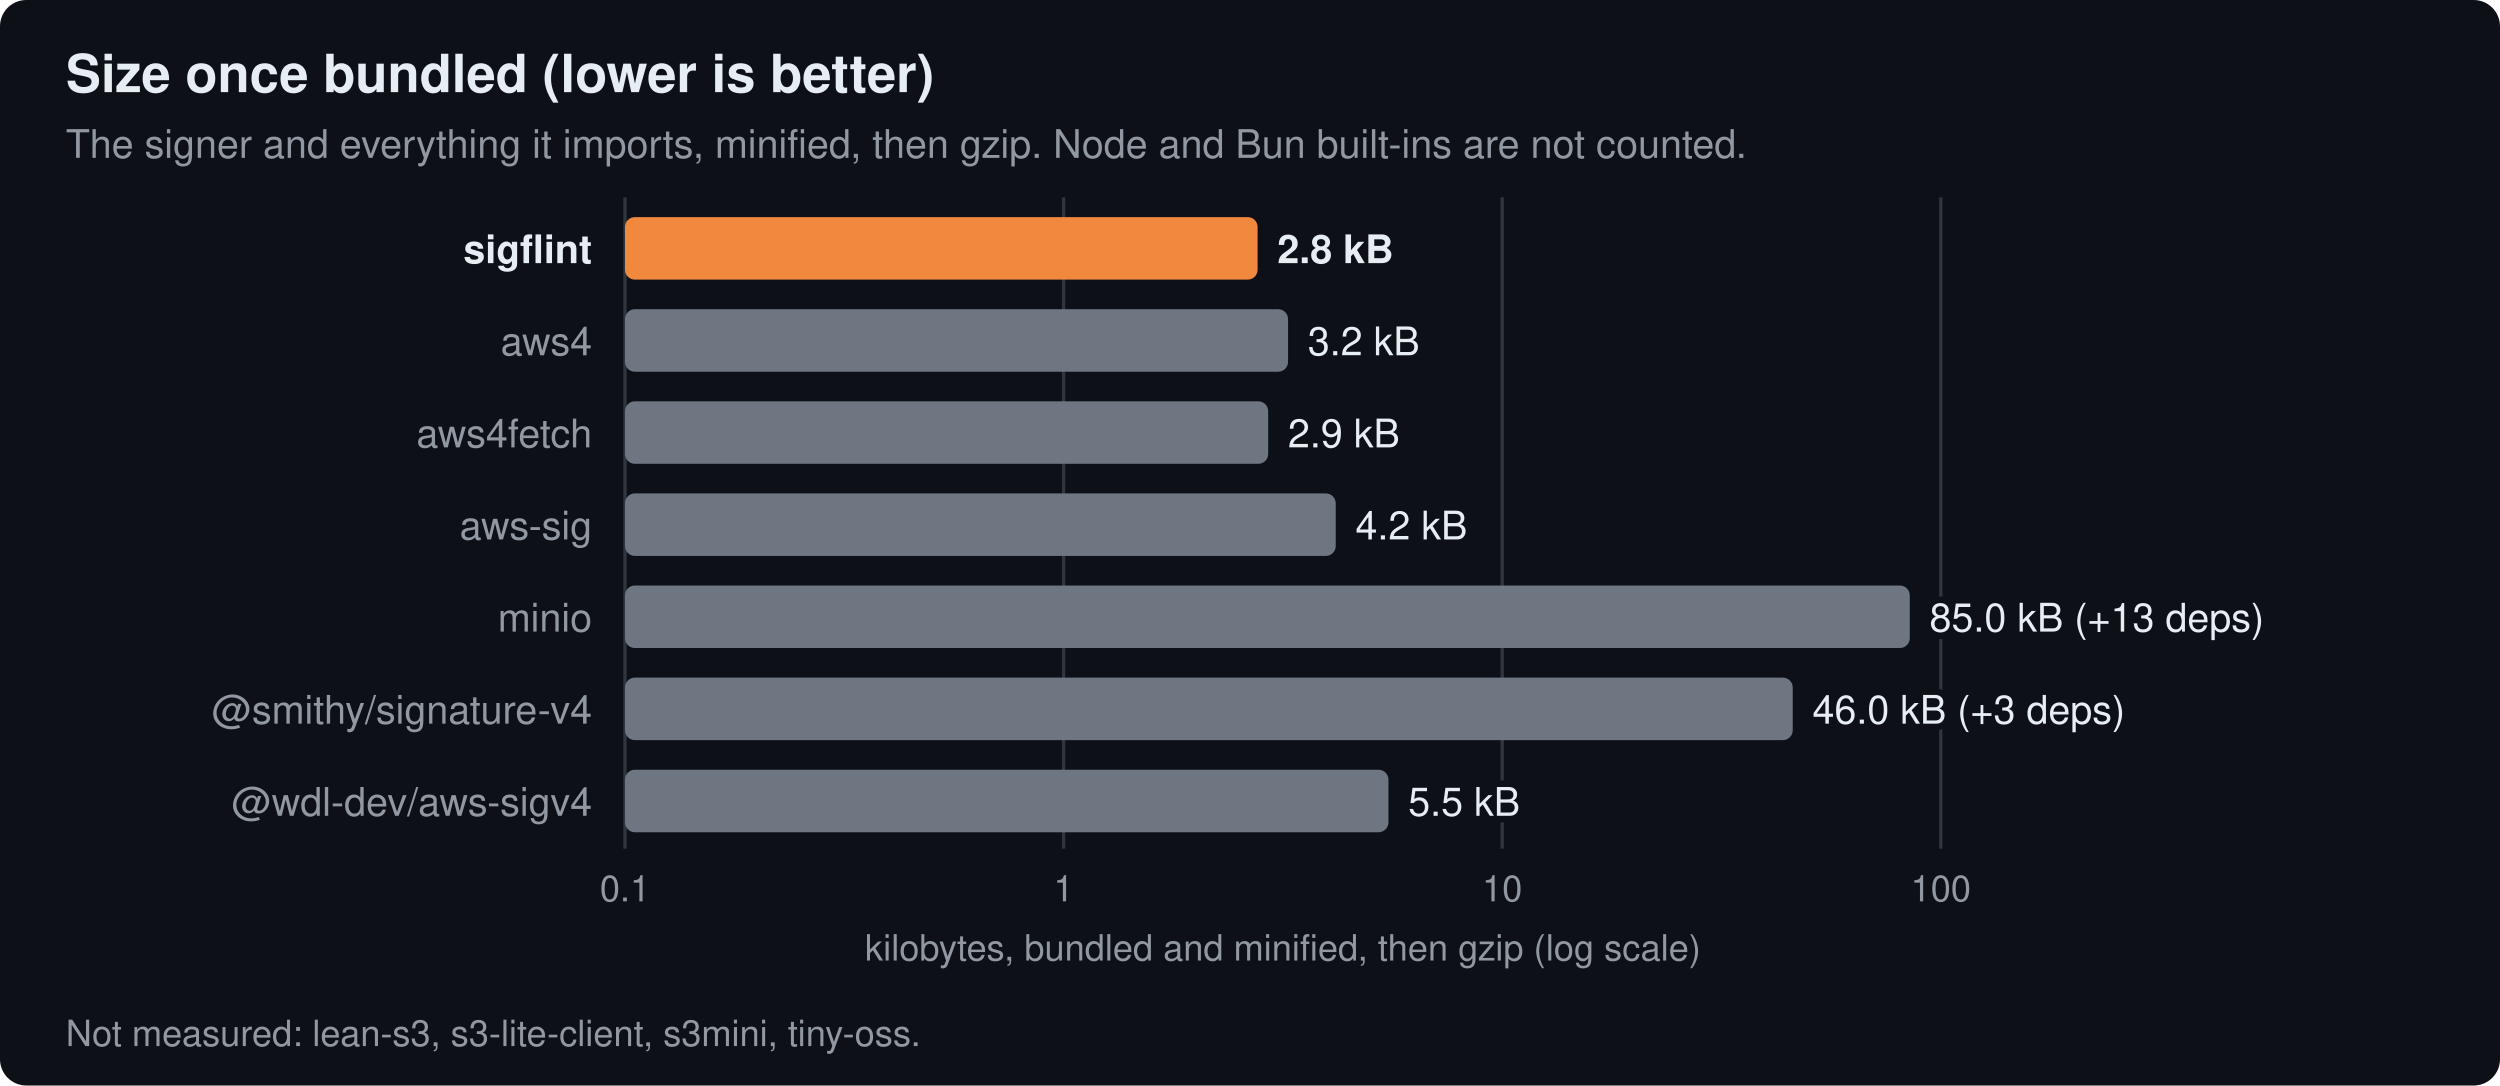
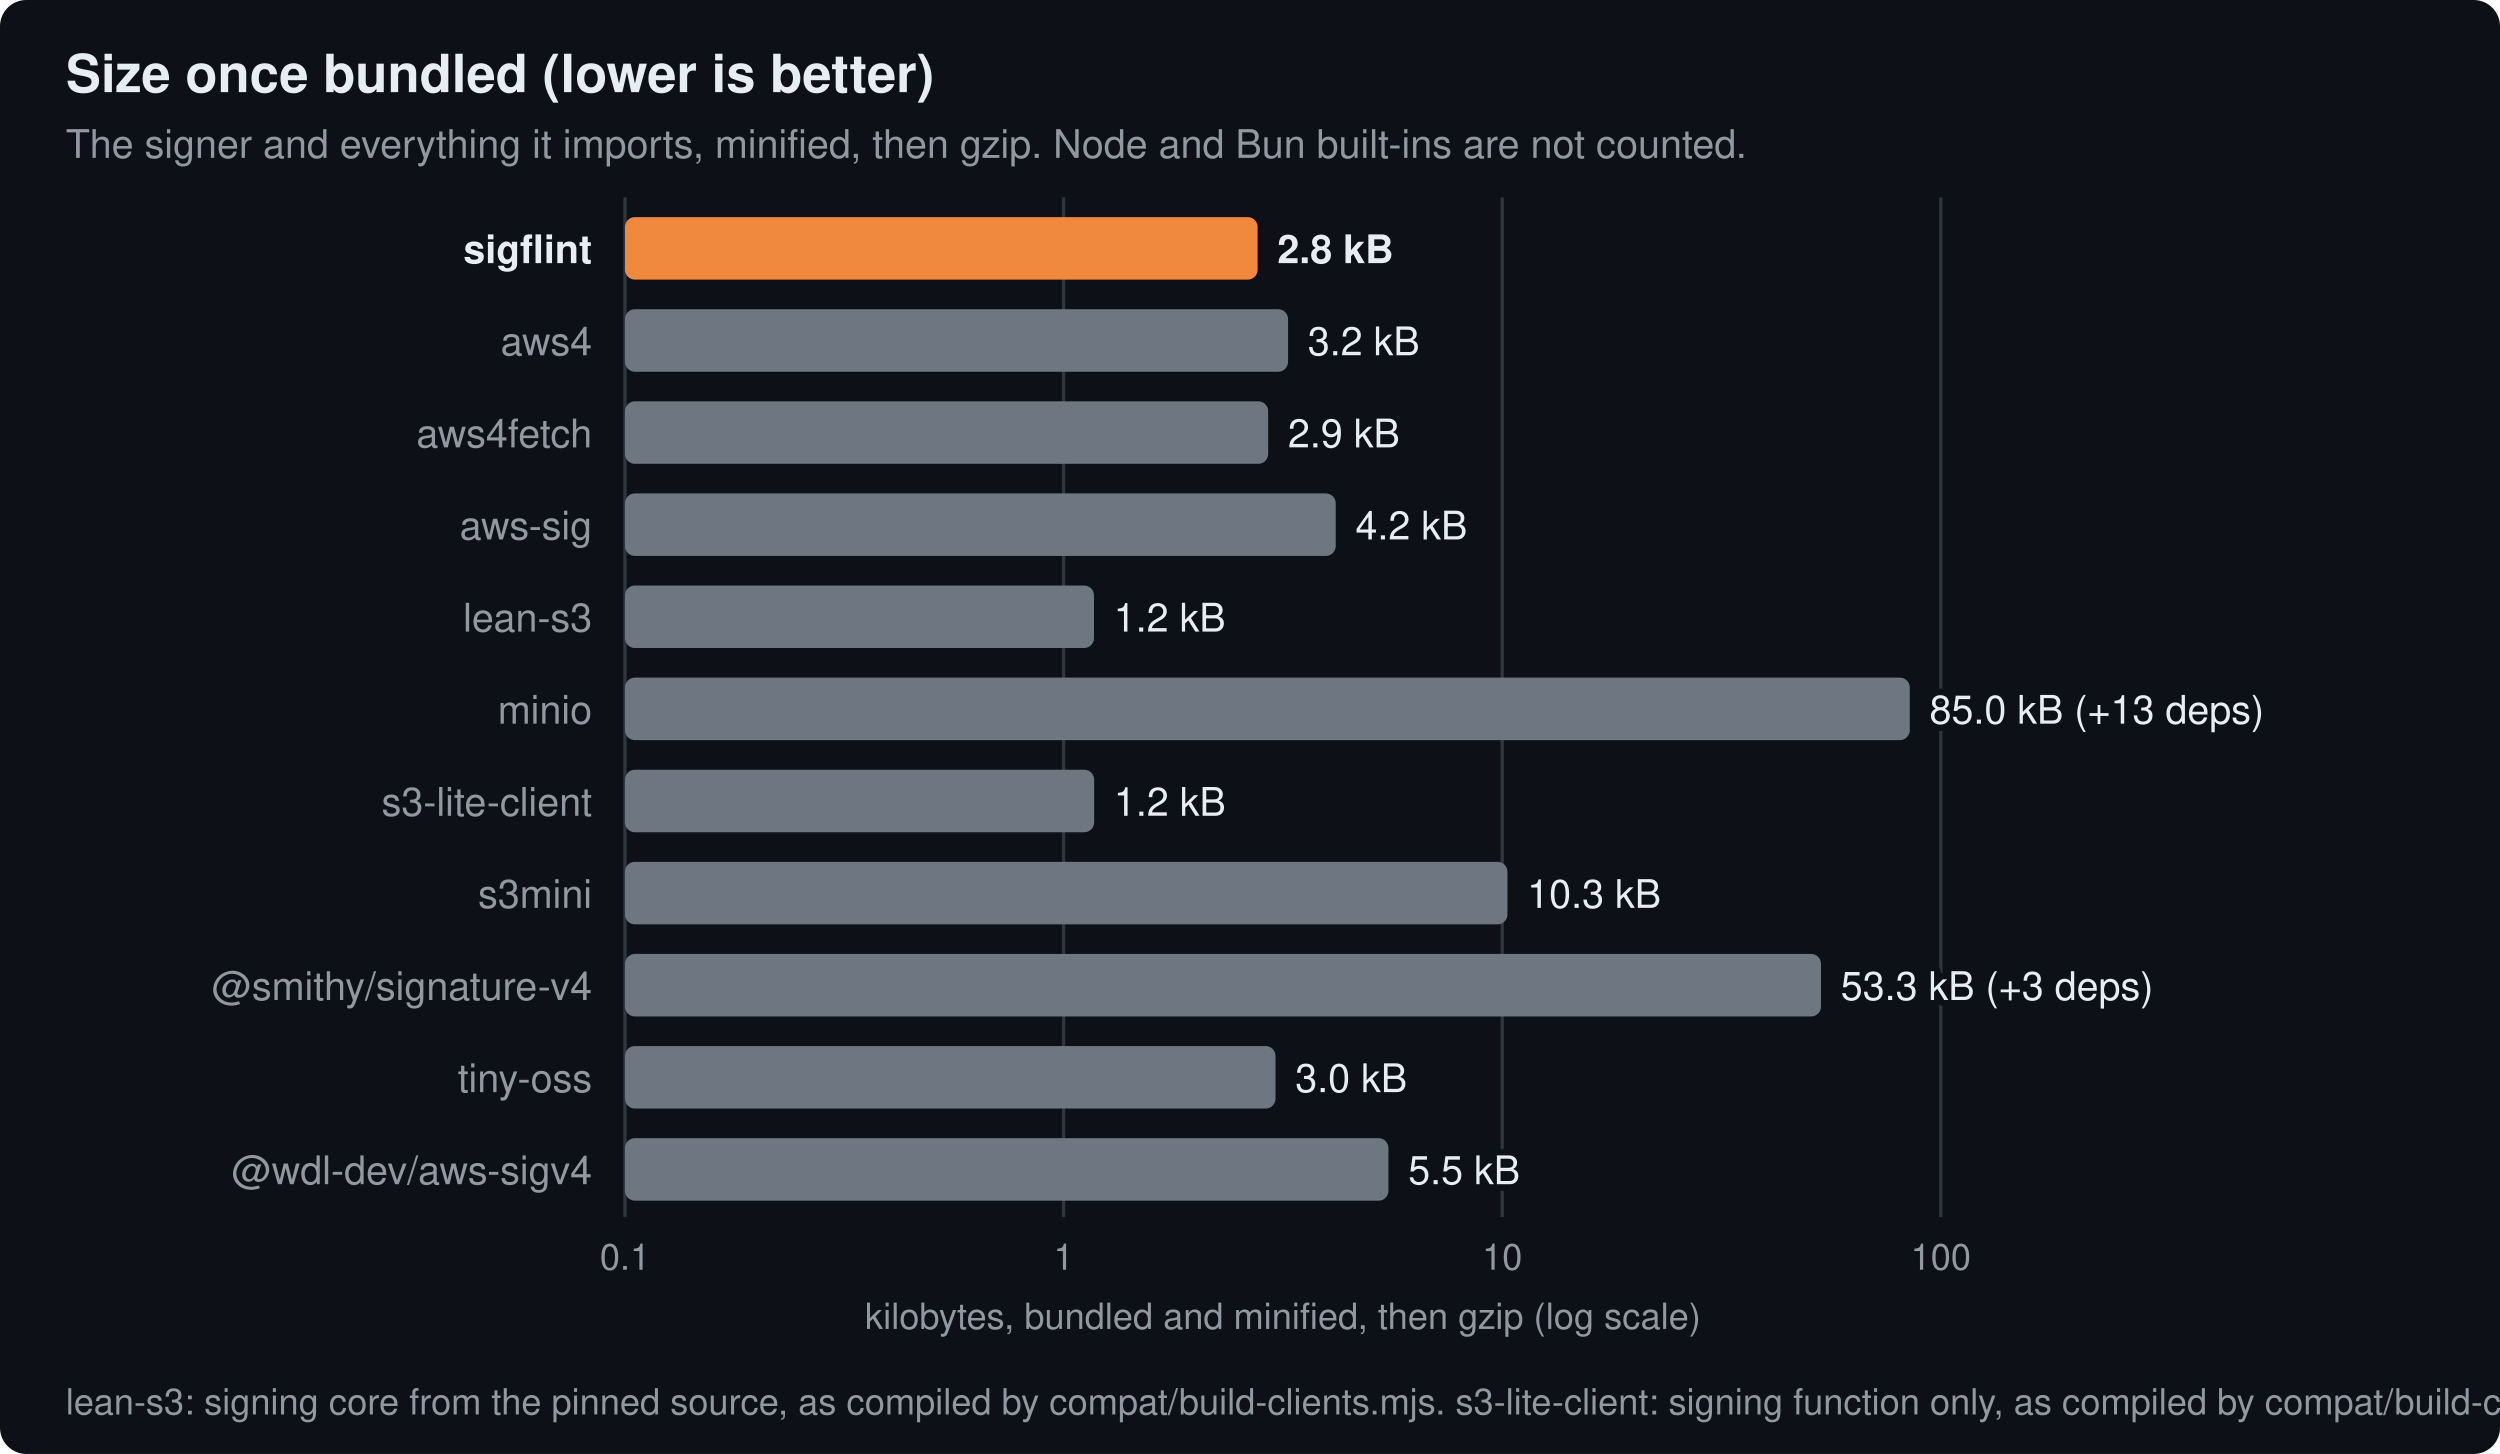
- <svg xmlns="http://www.w3.org/2000/svg" width="760" height="330" viewBox="0 0 760 330" role="img" aria-labelledby="t d" font-family="-apple-system,BlinkMacSystemFont,'Segoe UI',Helvetica,Arial,sans-serif">
-   <rect width="760" height="330" rx="8" fill="#0d1117" />
+ <svg xmlns="http://www.w3.org/2000/svg" width="760" height="442" viewBox="0 0 760 442" role="img" aria-labelledby="t d" font-family="-apple-system,BlinkMacSystemFont,'Segoe UI',Helvetica,Arial,sans-serif">
+   <rect width="760" height="442" rx="8" fill="#0d1117" />
  <text x="20" y="28" font-size="16" fill="#e6edf3" text-anchor="start" font-weight="600">Size once bundled (lower is better)</text>
  <text x="20" y="48" font-size="12" fill="#9198a1" text-anchor="start" font-weight="400">The signer and everything it imports, minified, then gzip. Node and Bun built-ins are not counted.</text>
-   <line x1="190" y1="60" x2="190" y2="258" stroke="#30363d" />
-   <text x="190" y="274" font-size="11" fill="#9198a1" text-anchor="middle" font-weight="400">0.1</text>
-   <line x1="323.333" y1="60" x2="323.333" y2="258" stroke="#30363d" />
-   <text x="323.333" y="274" font-size="11" fill="#9198a1" text-anchor="middle" font-weight="400">1</text>
-   <line x1="456.667" y1="60" x2="456.667" y2="258" stroke="#30363d" />
-   <text x="456.667" y="274" font-size="11" fill="#9198a1" text-anchor="middle" font-weight="400">10</text>
-   <line x1="590" y1="60" x2="590" y2="258" stroke="#30363d" />
-   <text x="590" y="274" font-size="11" fill="#9198a1" text-anchor="middle" font-weight="400">100</text>
+   <line x1="190" y1="60" x2="190" y2="370" stroke="#30363d" />
+   <text x="190" y="386" font-size="11" fill="#9198a1" text-anchor="middle" font-weight="400">0.1</text>
+   <line x1="323.333" y1="60" x2="323.333" y2="370" stroke="#30363d" />
+   <text x="323.333" y="386" font-size="11" fill="#9198a1" text-anchor="middle" font-weight="400">1</text>
+   <line x1="456.667" y1="60" x2="456.667" y2="370" stroke="#30363d" />
+   <text x="456.667" y="386" font-size="11" fill="#9198a1" text-anchor="middle" font-weight="400">10</text>
+   <line x1="590" y1="60" x2="590" y2="370" stroke="#30363d" />
+   <text x="590" y="386" font-size="11" fill="#9198a1" text-anchor="middle" font-weight="400">100</text>
  <text x="180" y="80" font-size="12" fill="#e6edf3" text-anchor="end" font-weight="700">sigflint</text>
  <rect x="190" y="66" width="192.31" height="19" rx="3" fill="#f0883e" />
  <text x="388.31" y="80" font-size="12" fill="#e6edf3" text-anchor="start" font-weight="700" stroke="#0d1117" stroke-width="4" stroke-linejoin="round" paint-order="stroke">2.8 kB</text>
  <text x="180" y="108" font-size="12" fill="#9198a1" text-anchor="end" font-weight="400">aws4</text>
  <rect x="190" y="94" width="201.567" height="19" rx="3" fill="#6e7681" />
  <text x="397.567" y="108" font-size="12" fill="#e6edf3" text-anchor="start" font-weight="400" stroke="#0d1117" stroke-width="4" stroke-linejoin="round" paint-order="stroke">3.2 kB</text>
  <text x="180" y="136" font-size="12" fill="#9198a1" text-anchor="end" font-weight="400">aws4fetch</text>
  <rect x="190" y="122" width="195.523" height="19" rx="3" fill="#6e7681" />
  <text x="391.523" y="136" font-size="12" fill="#e6edf3" text-anchor="start" font-weight="400" stroke="#0d1117" stroke-width="4" stroke-linejoin="round" paint-order="stroke">2.9 kB</text>
  <text x="180" y="164" font-size="12" fill="#9198a1" text-anchor="end" font-weight="400">aws-sig</text>
  <rect x="190" y="150" width="216.06" height="19" rx="3" fill="#6e7681" />
  <text x="412.06" y="164" font-size="12" fill="#e6edf3" text-anchor="start" font-weight="400" stroke="#0d1117" stroke-width="4" stroke-linejoin="round" paint-order="stroke">4.2 kB</text>
-   <text x="180" y="192" font-size="12" fill="#9198a1" text-anchor="end" font-weight="400">minio</text>
-   <rect x="190" y="178" width="390.571" height="19" rx="3" fill="#6e7681" />
-   <text x="586.571" y="192" font-size="12" fill="#e6edf3" text-anchor="start" font-weight="400" stroke="#0d1117" stroke-width="4" stroke-linejoin="round" paint-order="stroke">85.0 kB  (+13 deps)</text>
-   <text x="180" y="220" font-size="12" fill="#9198a1" text-anchor="end" font-weight="400">@smithy/signature-v4</text>
-   <rect x="190" y="206" width="354.988" height="19" rx="3" fill="#6e7681" />
-   <text x="550.988" y="220" font-size="12" fill="#e6edf3" text-anchor="start" font-weight="400" stroke="#0d1117" stroke-width="4" stroke-linejoin="round" paint-order="stroke">46.0 kB  (+3 deps)</text>
-   <text x="180" y="248" font-size="12" fill="#9198a1" text-anchor="end" font-weight="400">@wdl-dev/aws-sigv4</text>
-   <rect x="190" y="234" width="232.09" height="19" rx="3" fill="#6e7681" />
-   <text x="428.09" y="248" font-size="12" fill="#e6edf3" text-anchor="start" font-weight="400" stroke="#0d1117" stroke-width="4" stroke-linejoin="round" paint-order="stroke">5.5 kB</text>
-   <text x="390" y="292" font-size="11" fill="#9198a1" text-anchor="middle" font-weight="400">kilobytes, bundled and minified, then gzip (log scale)</text>
-   <text x="20" y="318" font-size="11" fill="#9198a1" text-anchor="start" font-weight="400">Not measured: lean-s3, s3-lite-client, s3mini, tiny-oss.</text>
+   <text x="180" y="192" font-size="12" fill="#9198a1" text-anchor="end" font-weight="400">lean-s3</text>
+   <rect x="190" y="178" width="142.573" height="19" rx="3" fill="#6e7681" />
+   <text x="338.573" y="192" font-size="12" fill="#e6edf3" text-anchor="start" font-weight="400" stroke="#0d1117" stroke-width="4" stroke-linejoin="round" paint-order="stroke">1.2 kB</text>
+   <text x="180" y="220" font-size="12" fill="#9198a1" text-anchor="end" font-weight="400">minio</text>
+   <rect x="190" y="206" width="390.571" height="19" rx="3" fill="#6e7681" />
+   <text x="586.571" y="220" font-size="12" fill="#e6edf3" text-anchor="start" font-weight="400" stroke="#0d1117" stroke-width="4" stroke-linejoin="round" paint-order="stroke">85.0 kB  (+13 deps)</text>
+   <text x="180" y="248" font-size="12" fill="#9198a1" text-anchor="end" font-weight="400">s3-lite-client</text>
+   <rect x="190" y="234" width="142.622" height="19" rx="3" fill="#6e7681" />
+   <text x="338.622" y="248" font-size="12" fill="#e6edf3" text-anchor="start" font-weight="400" stroke="#0d1117" stroke-width="4" stroke-linejoin="round" paint-order="stroke">1.2 kB</text>
+   <text x="180" y="276" font-size="12" fill="#9198a1" text-anchor="end" font-weight="400">s3mini</text>
+   <rect x="190" y="262" width="268.271" height="19" rx="3" fill="#6e7681" />
+   <text x="464.271" y="276" font-size="12" fill="#e6edf3" text-anchor="start" font-weight="400" stroke="#0d1117" stroke-width="4" stroke-linejoin="round" paint-order="stroke">10.3 kB</text>
+   <text x="180" y="304" font-size="12" fill="#9198a1" text-anchor="end" font-weight="400">@smithy/signature-v4</text>
+   <rect x="190" y="290" width="363.581" height="19" rx="3" fill="#6e7681" />
+   <text x="559.581" y="304" font-size="12" fill="#e6edf3" text-anchor="start" font-weight="400" stroke="#0d1117" stroke-width="4" stroke-linejoin="round" paint-order="stroke">53.3 kB  (+3 deps)</text>
+   <text x="180" y="332" font-size="12" fill="#9198a1" text-anchor="end" font-weight="400">tiny-oss</text>
+   <rect x="190" y="318" width="197.755" height="19" rx="3" fill="#6e7681" />
+   <text x="393.755" y="332" font-size="12" fill="#e6edf3" text-anchor="start" font-weight="400" stroke="#0d1117" stroke-width="4" stroke-linejoin="round" paint-order="stroke">3.0 kB</text>
+   <text x="180" y="360" font-size="12" fill="#9198a1" text-anchor="end" font-weight="400">@wdl-dev/aws-sigv4</text>
+   <rect x="190" y="346" width="232.09" height="19" rx="3" fill="#6e7681" />
+   <text x="428.09" y="360" font-size="12" fill="#e6edf3" text-anchor="start" font-weight="400" stroke="#0d1117" stroke-width="4" stroke-linejoin="round" paint-order="stroke">5.5 kB</text>
+   <text x="390" y="404" font-size="11" fill="#9198a1" text-anchor="middle" font-weight="400">kilobytes, bundled and minified, then gzip (log scale)</text>
+   <text x="20" y="430" font-size="11" fill="#9198a1" text-anchor="start" font-weight="400">lean-s3: signing core from the pinned source, as compiled by compat/build-clients.mjs. s3-lite-client: signing function only, as compiled by compat/build-clients.mjs. s3mini: the whole client class: its signer is not exported. tiny-oss: signing core from the pinned source, as compiled by compat/build-clients.mjs.</text>
</svg>
